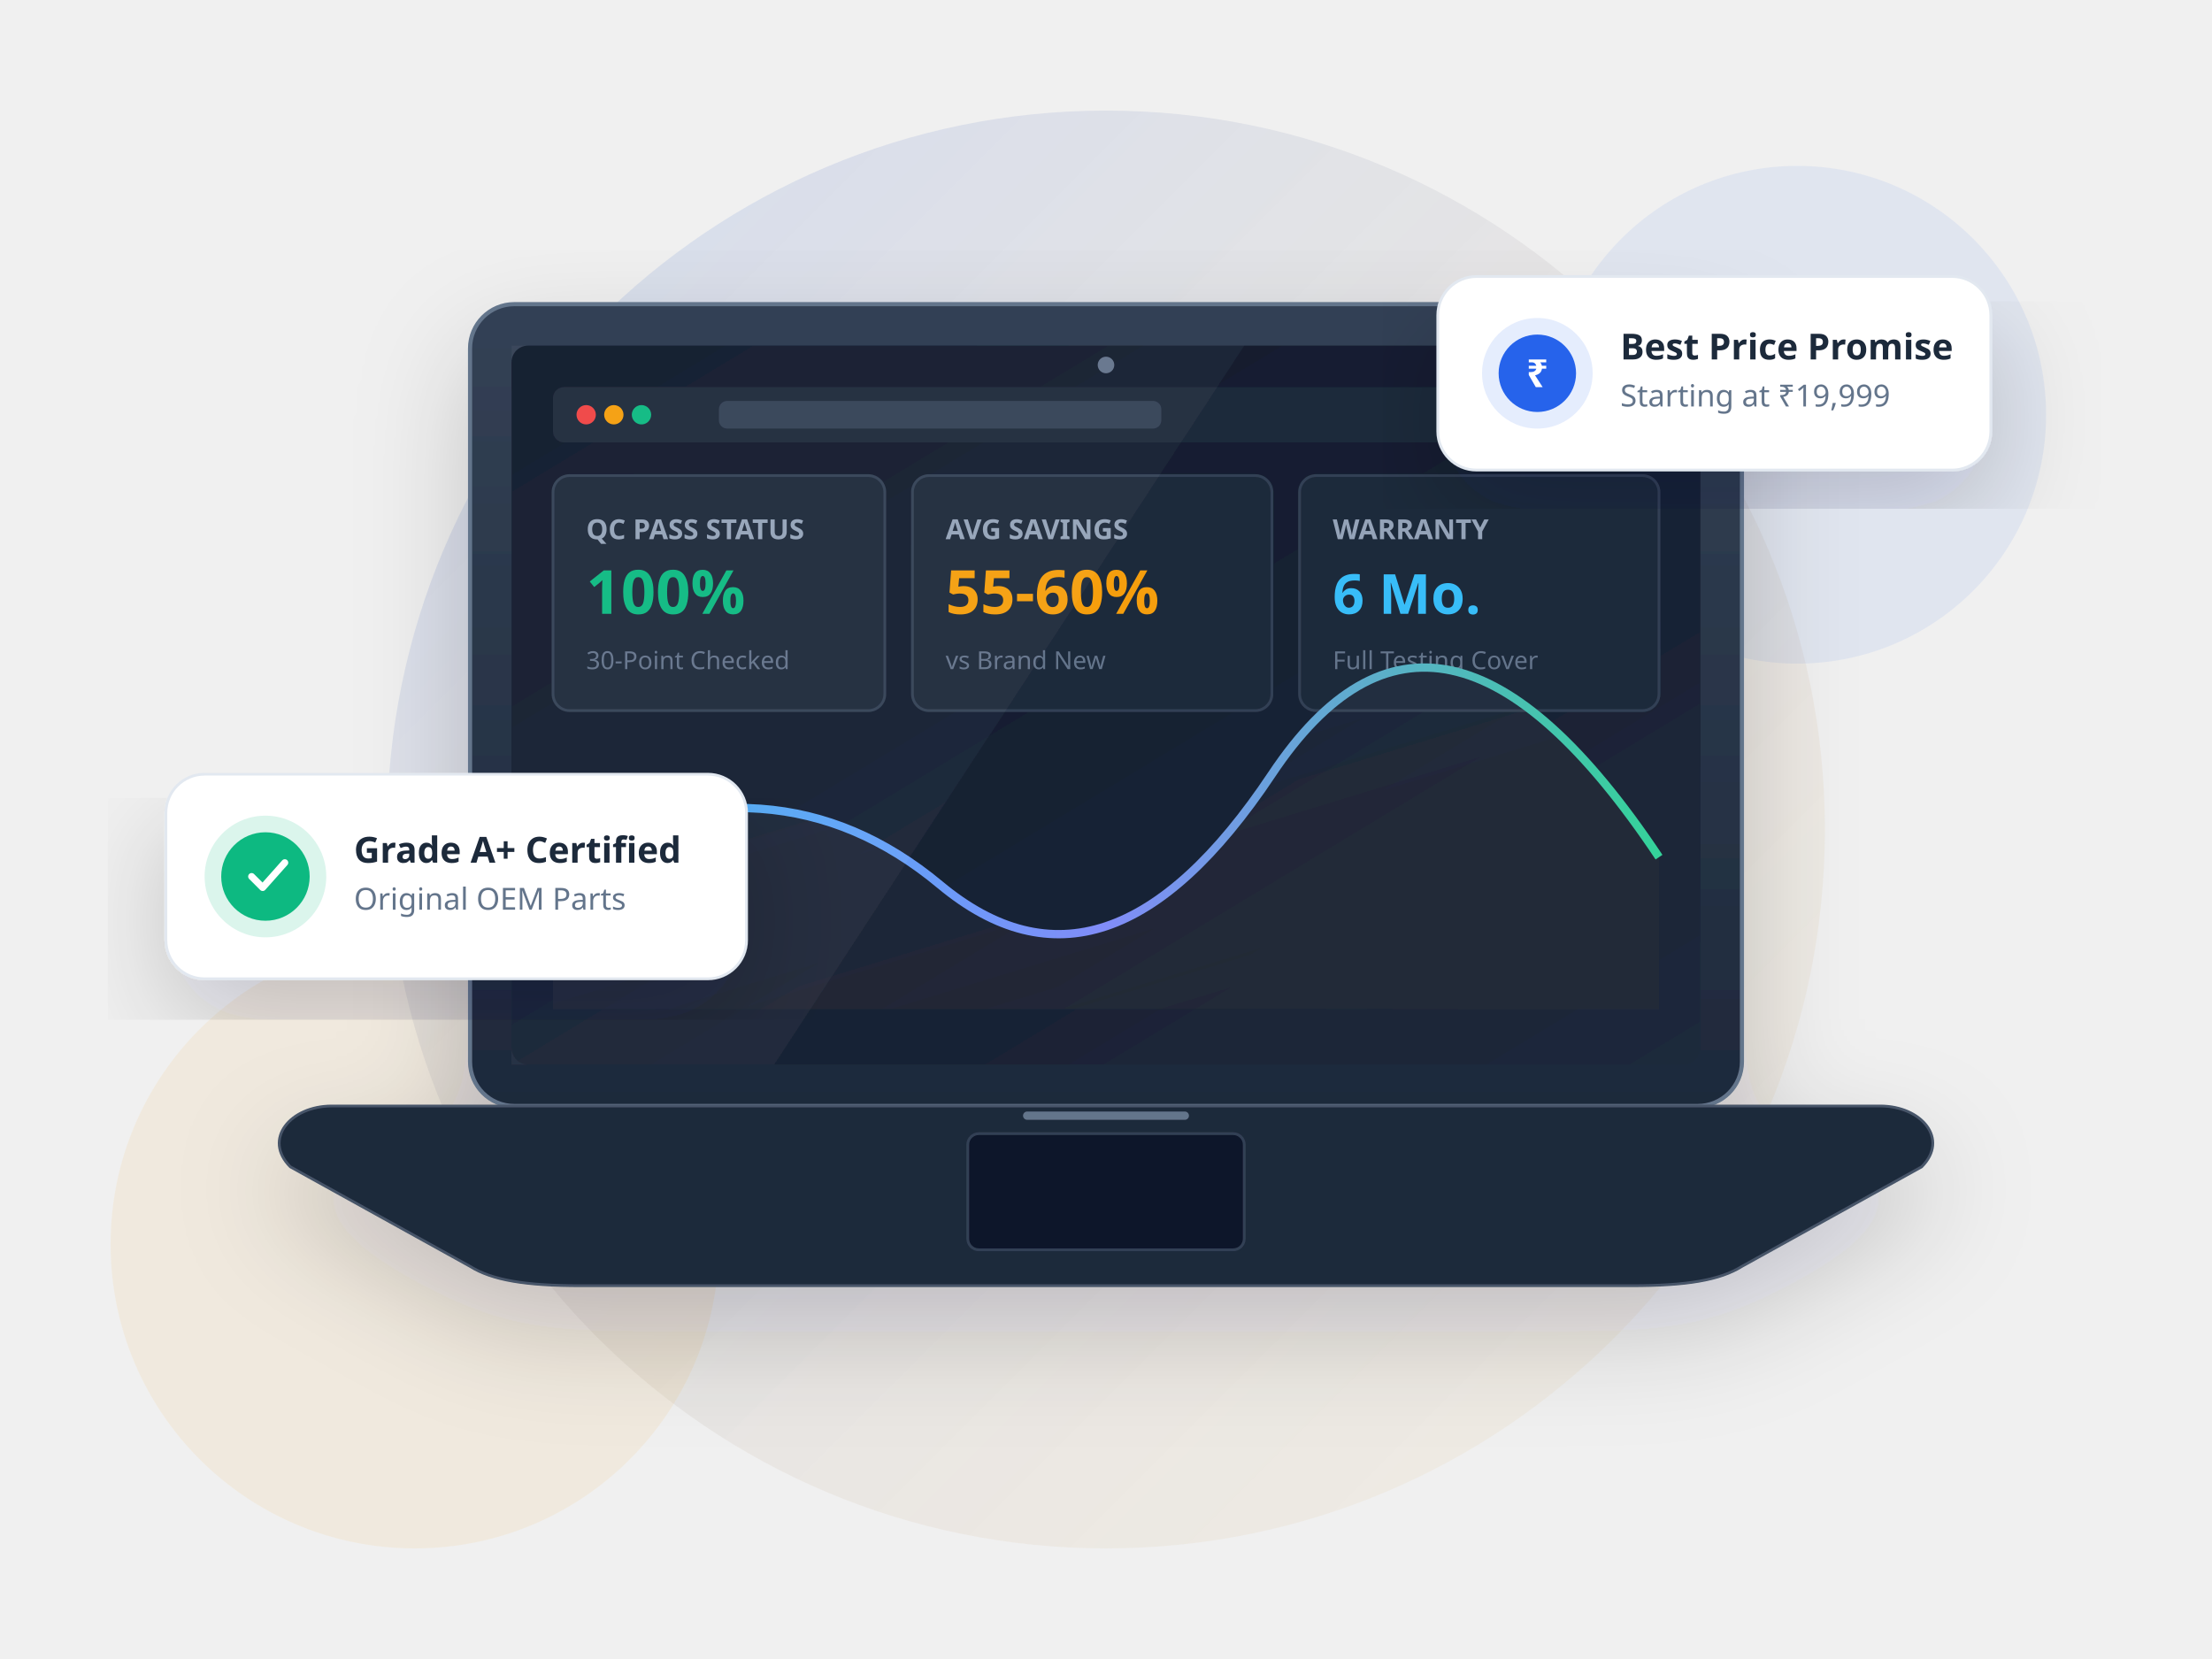
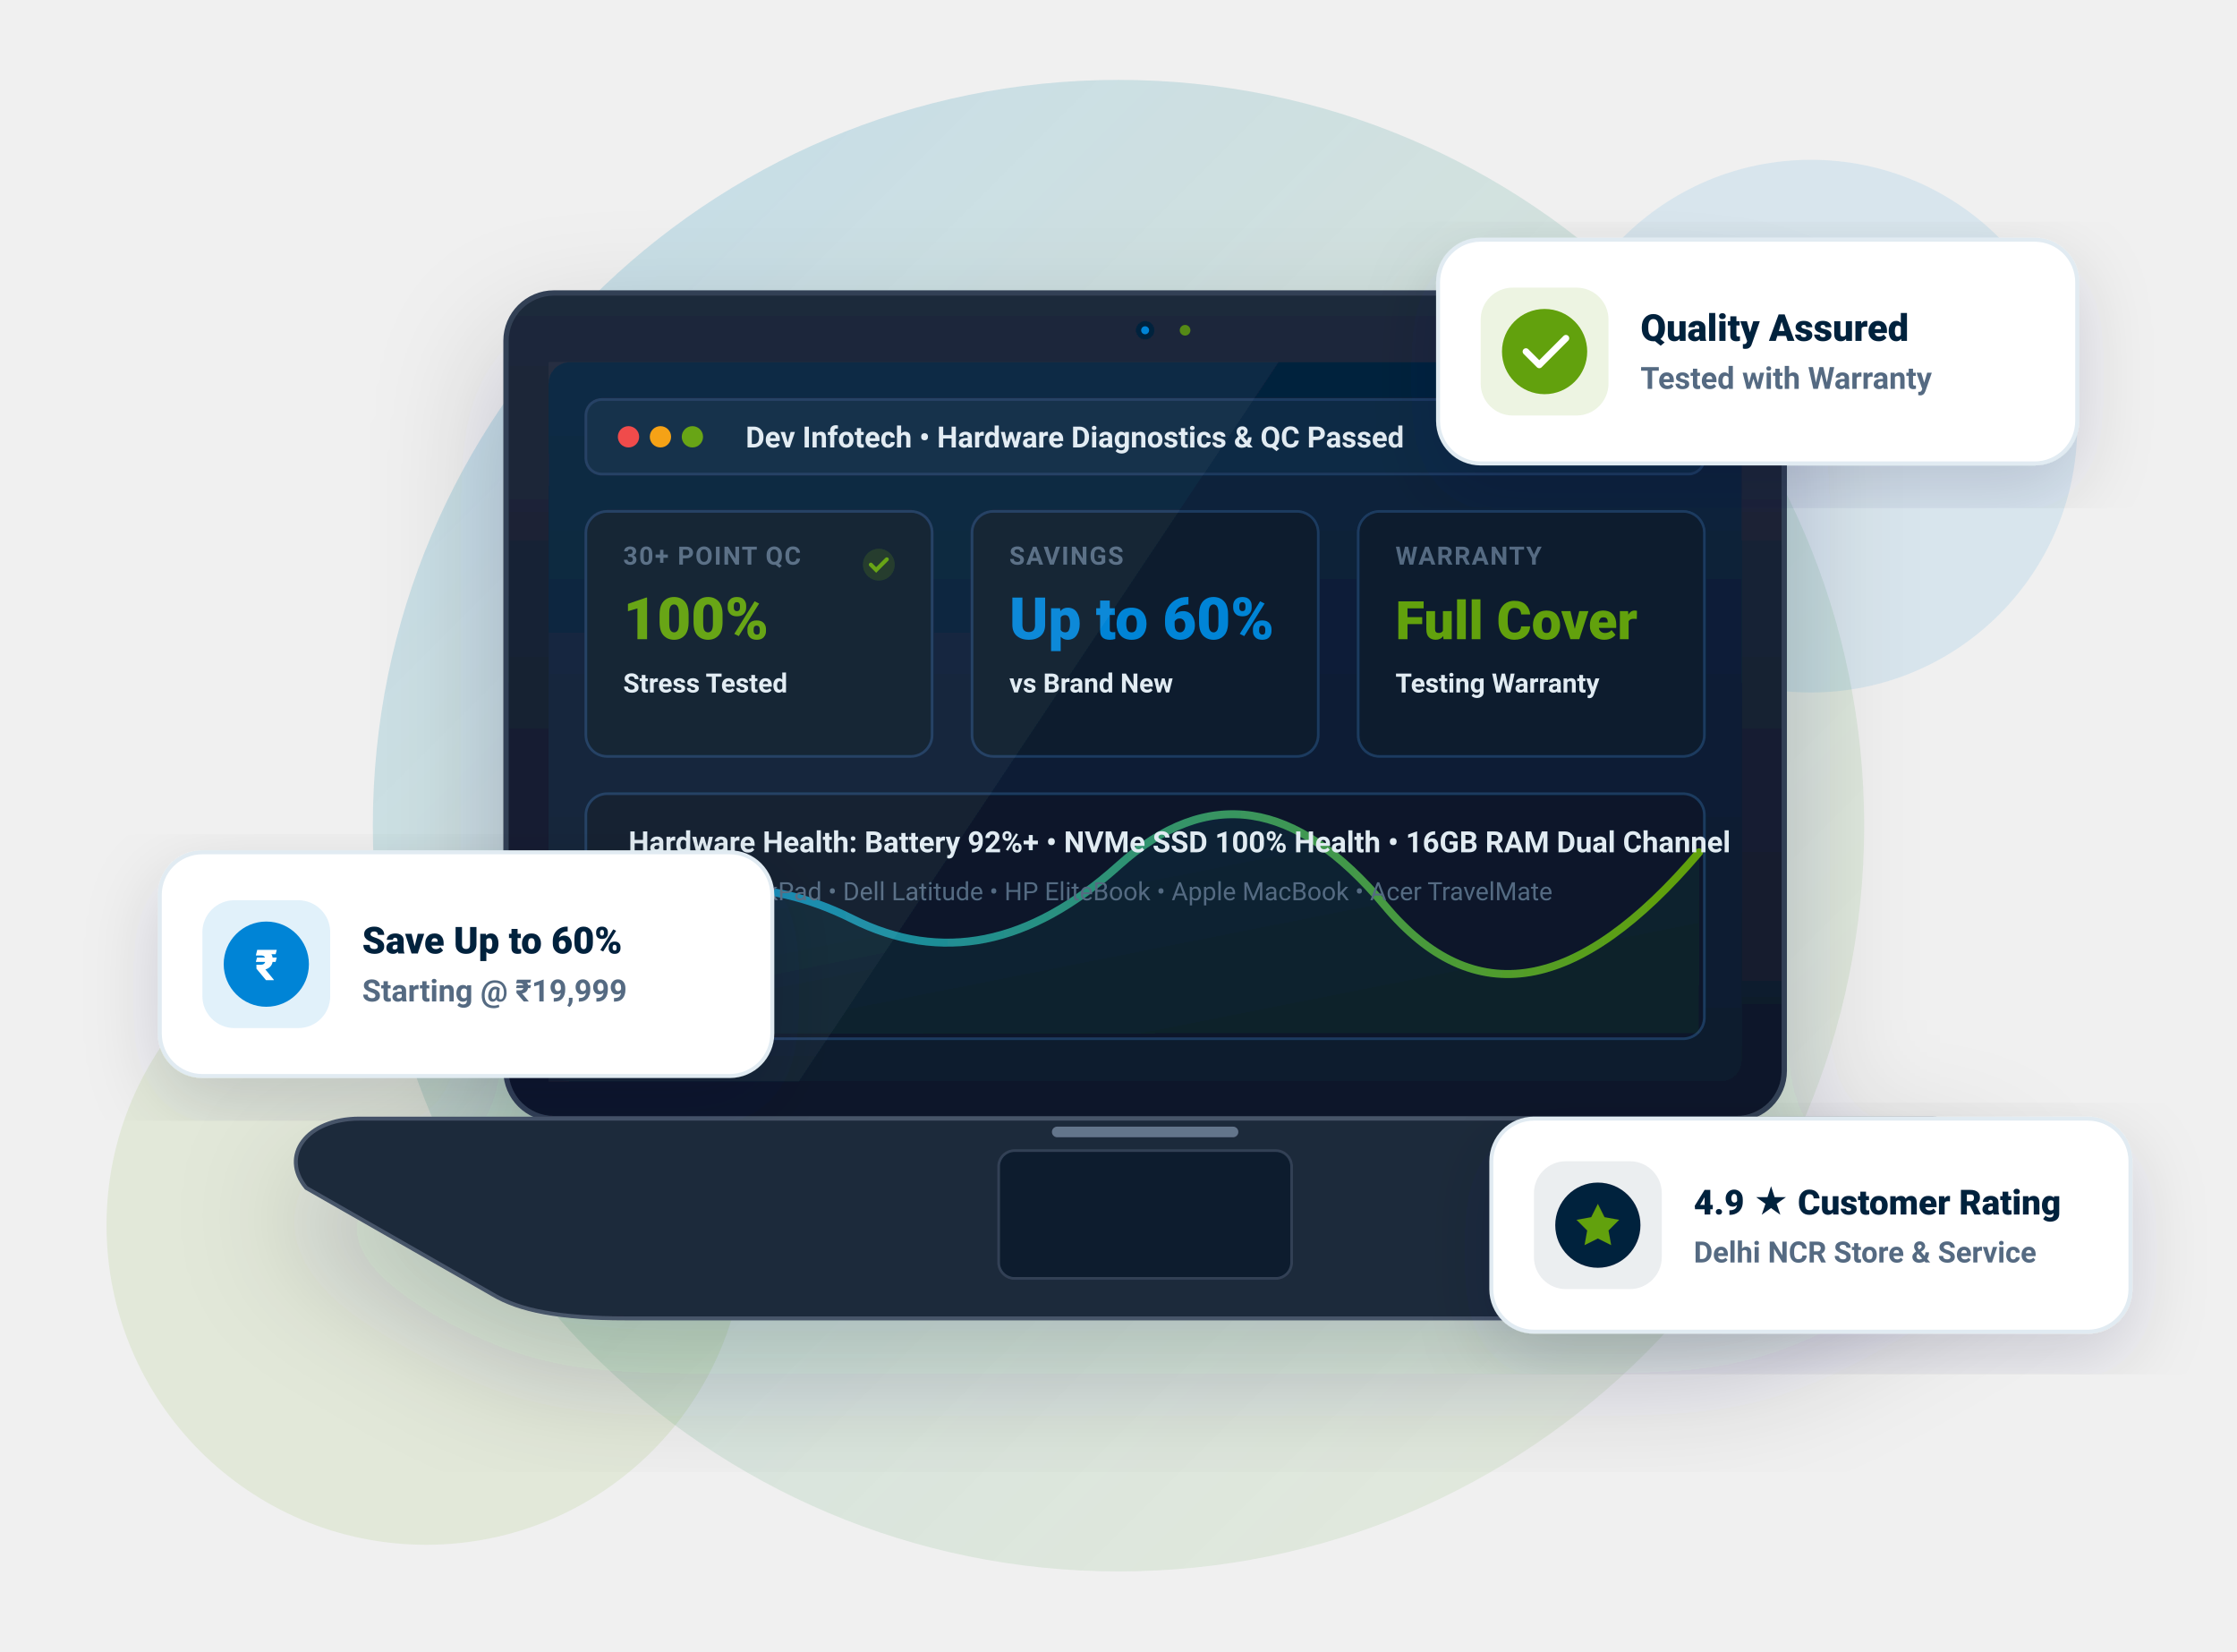
- <svg xmlns="http://www.w3.org/2000/svg" viewBox="0 0 800 600" width="800" height="600">
+ <svg xmlns="http://www.w3.org/2000/svg" viewBox="0 0 840 620" width="840" height="620">
  <defs>
    <linearGradient id="heroGlow" x1="0%" y1="0%" x2="100%" y2="100%">
-       <stop offset="0%" stop-color="#2563EB" stop-opacity="0.15" />
-       <stop offset="100%" stop-color="#F59E0B" stop-opacity="0.05" />
+       <stop offset="0%" stop-color="#0084D6" stop-opacity="0.2" />
+       <stop offset="100%" stop-color="#62A108" stop-opacity="0.08" />
    </linearGradient>
-     <linearGradient id="screenGrad" x1="0%" y1="0%" x2="100%" y2="100%">
-       <stop offset="0%" stop-color="#0F172A" />
-       <stop offset="100%" stop-color="#1E293B" />
+     <linearGradient id="techScreenGrad" x1="0%" y1="0%" x2="0%" y2="100%">
+       <stop offset="0%" stop-color="#06213D" />
+       <stop offset="100%" stop-color="#0A1C2E" />
    </linearGradient>
-     <linearGradient id="bezelGrad" x1="0%" y1="0%" x2="0%" y2="100%">
-       <stop offset="0%" stop-color="#334155" />
-       <stop offset="100%" stop-color="#1E293B" />
+     <linearGradient id="laptopBezel" x1="0%" y1="0%" x2="0%" y2="100%">
+       <stop offset="0%" stop-color="#1E293B" />
+       <stop offset="100%" stop-color="#0F172A" />
    </linearGradient>
-     <linearGradient id="codeGrad" x1="0%" y1="0%" x2="100%" y2="0%">
-       <stop offset="0%" stop-color="#38BDF8" />
-       <stop offset="50%" stop-color="#818CF8" />
-       <stop offset="100%" stop-color="#34D399" />
+     <linearGradient id="brandBarGrad" x1="0%" y1="0%" x2="100%" y2="0%">
+       <stop offset="0%" stop-color="#0084D6" />
+       <stop offset="100%" stop-color="#62A108" />
    </linearGradient>
-     <filter id="cardShadow" x="-10%" y="-10%" width="130%" height="130%">
-       <feDropShadow dx="0" dy="16" stdDeviation="20" flood-color="#0F172A" flood-opacity="0.18" />
+     <linearGradient id="cardGlow" x1="0%" y1="0%" x2="100%" y2="100%">
+       <stop offset="0%" stop-color="#0084D6" stop-opacity="0.12" />
+       <stop offset="100%" stop-color="#62A108" stop-opacity="0.06" />
+     </linearGradient>
+     <filter id="heroShadow" x="-15%" y="-15%" width="130%" height="130%">
+       <feDropShadow dx="0" dy="20" stdDeviation="24" flood-color="#06213D" flood-opacity="0.22" />
+     </filter>
+     <filter id="badgeShadow" x="-20%" y="-20%" width="140%" height="140%">
+       <feDropShadow dx="0" dy="10" stdDeviation="14" flood-color="#06213D" flood-opacity="0.15" />
    </filter>
  </defs>
-   <circle cx="400" cy="300" r="260" fill="url(#heroGlow)" />
-   <circle cx="650" cy="150" r="90" fill="#2563EB" opacity="0.08" />
-   <circle cx="150" cy="450" r="110" fill="#F59E0B" opacity="0.08" />
-   <g transform="translate(100, 70)" filter="url(#cardShadow)">
-     <rect x="70" y="40" width="460" height="290" rx="16" fill="url(#bezelGrad)" stroke="#64748B" stroke-width="1.5" />
-     <rect x="85" y="55" width="430" height="260" rx="6" fill="url(#screenGrad)" />
-     <circle cx="300" cy="140" r="4" fill="#38BDF8" opacity="0.8" />
-     <circle cx="300" cy="62" r="3" fill="#64748B" />
-     <rect x="100" y="70" width="400" height="20" rx="4" fill="#1E293B" />
-     <circle cx="112" cy="80" r="3.5" fill="#EF4444" />
-     <circle cx="122" cy="80" r="3.5" fill="#F59E0B" />
-     <circle cx="132" cy="80" r="3.5" fill="#10B981" />
-     <rect x="160" y="75" width="160" height="10" rx="3" fill="#334155" />
-     <rect x="100" y="102" width="120" height="85" rx="6" fill="#1E293B" stroke="#334155" stroke-width="1" />
-     <text x="112" y="125" font-family="sans-serif" font-size="10" font-weight="700" fill="#94A3B8">QC PASS STATUS</text>
-     <text x="112" y="152" font-family="sans-serif" font-size="22" font-weight="800" fill="#10B981">100%</text>
-     <text x="112" y="172" font-family="sans-serif" font-size="9" fill="#64748B">30-Point Checked</text>
-     <rect x="230" y="102" width="130" height="85" rx="6" fill="#1E293B" stroke="#334155" stroke-width="1" />
-     <text x="242" y="125" font-family="sans-serif" font-size="10" font-weight="700" fill="#94A3B8">AVG SAVINGS</text>
-     <text x="242" y="152" font-family="sans-serif" font-size="22" font-weight="800" fill="#F59E0B">55-60%</text>
-     <text x="242" y="172" font-family="sans-serif" font-size="9" fill="#64748B">vs Brand New</text>
-     <rect x="370" y="102" width="130" height="85" rx="6" fill="#1E293B" stroke="#334155" stroke-width="1" />
-     <text x="382" y="125" font-family="sans-serif" font-size="10" font-weight="700" fill="#94A3B8">WARRANTY</text>
-     <text x="382" y="152" font-family="sans-serif" font-size="20" font-weight="800" fill="#38BDF8">6 Mo.</text>
-     <text x="382" y="172" font-family="sans-serif" font-size="9" fill="#64748B">Full Testing Cover</text>
-     <path d="M 100 240 Q 180 200, 240 250 T 360 210 T 500 240 L 500 295 L 100 295 Z" fill="url(#heroGlow)" opacity="0.6" />
-     <path d="M 100 240 Q 180 200, 240 250 T 360 210 T 500 240" fill="none" stroke="url(#codeGrad)" stroke-width="3" />
-     <polygon points="85,55 350,55 180,315 85,315" fill="#ffffff" opacity="0.04" />
-     <path d="M 20 330 L 580 330 C 595 330, 605 342, 595 352 L 530 388 C 522 393, 510 395, 490 395 L 110 395 C 90 395, 78 393, 70 388 L 5 352 C -5 342, 5 330, 20 330 Z" fill="#1E293B" stroke="#475569" stroke-width="1" />
-     <rect x="250" y="340" width="100" height="42" rx="4" fill="#0F172A" stroke="#334155" stroke-width="1" />
-     <rect x="270" y="332" width="60" height="3" rx="1.5" fill="#64748B" />
+   <circle cx="420" cy="310" r="280" fill="url(#heroGlow)" />
+   <circle cx="680" cy="160" r="100" fill="#0084D6" opacity="0.1" />
+   <circle cx="160" cy="460" r="120" fill="#62A108" opacity="0.1" />
+   <g transform="translate(120, 80)" filter="url(#heroShadow)">
+     <rect x="70" y="30" width="480" height="310" rx="18" fill="url(#laptopBezel)" stroke="#334155" stroke-width="2" />
+     <circle cx="310" cy="44" r="3.5" fill="#06213D" />
+     <circle cx="310" cy="44" r="1.5" fill="#0084D6" />
+     <circle cx="325" cy="44" r="2" fill="#62A108" opacity="0.8" />
+     <rect x="86" y="56" width="448" height="270" rx="8" fill="url(#techScreenGrad)" />
+     <rect x="100" y="70" width="420" height="28" rx="6" fill="#102A45" stroke="#1E3A5F" stroke-width="1" />
+     <circle cx="116" cy="84" r="4" fill="#EF4444" />
+     <circle cx="128" cy="84" r="4" fill="#F59E0B" />
+     <circle cx="140" cy="84" r="4" fill="#62A108" />
+     <text x="160" y="88" font-family="-apple-system, BlinkMacSystemFont, 'Segoe UI', Roboto, sans-serif" font-size="11" font-weight="700" fill="#E1EBF2">
+       Dev Infotech • Hardware Diagnostics &amp; QC Passed
+     </text>
+     <rect x="440" y="76" width="70" height="16" rx="4" fill="#62A108" />
+     <text x="475" y="88" text-anchor="middle" font-family="-apple-system, BlinkMacSystemFont, 'Segoe UI', Roboto, sans-serif" font-size="9" font-weight="800" fill="#FFFFFF">
+       VERIFIED
+     </text>
+     <rect x="100" y="112" width="130" height="92" rx="8" fill="#0A1C2E" stroke="#1E3A5F" stroke-width="1" />
+     <text x="114" y="132" font-family="-apple-system, BlinkMacSystemFont, 'Segoe UI', Roboto, sans-serif" font-size="9.5" font-weight="700" fill="#556B82" letter-spacing="0.5">30+ POINT QC</text>
+     <text x="114" y="160" font-family="-apple-system, BlinkMacSystemFont, 'Segoe UI', Roboto, sans-serif" font-size="22" font-weight="800" fill="#62A108">100%</text>
+     <text x="114" y="180" font-family="-apple-system, BlinkMacSystemFont, 'Segoe UI', Roboto, sans-serif" font-size="10" font-weight="600" fill="#E1EBF2">Stress Tested</text>
+     <circle cx="210" cy="132" r="6" fill="#62A108" opacity="0.2" />
+     <path d="M 207 132 L 209 134 L 213 130" fill="none" stroke="#62A108" stroke-width="1.5" stroke-linecap="round" />
+     <rect x="245" y="112" width="130" height="92" rx="8" fill="#0A1C2E" stroke="#1E3A5F" stroke-width="1" />
+     <text x="259" y="132" font-family="-apple-system, BlinkMacSystemFont, 'Segoe UI', Roboto, sans-serif" font-size="9.5" font-weight="700" fill="#556B82" letter-spacing="0.5">SAVINGS</text>
+     <text x="259" y="160" font-family="-apple-system, BlinkMacSystemFont, 'Segoe UI', Roboto, sans-serif" font-size="22" font-weight="800" fill="#0084D6">Up to 60%</text>
+     <text x="259" y="180" font-family="-apple-system, BlinkMacSystemFont, 'Segoe UI', Roboto, sans-serif" font-size="10" font-weight="600" fill="#E1EBF2">vs Brand New</text>
+     <rect x="390" y="112" width="130" height="92" rx="8" fill="#0A1C2E" stroke="#1E3A5F" stroke-width="1" />
+     <text x="404" y="132" font-family="-apple-system, BlinkMacSystemFont, 'Segoe UI', Roboto, sans-serif" font-size="9.5" font-weight="700" fill="#556B82" letter-spacing="0.5">WARRANTY</text>
+     <text x="404" y="160" font-family="-apple-system, BlinkMacSystemFont, 'Segoe UI', Roboto, sans-serif" font-size="20" font-weight="800" fill="#62A108">Full Cover</text>
+     <text x="404" y="180" font-family="-apple-system, BlinkMacSystemFont, 'Segoe UI', Roboto, sans-serif" font-size="10" font-weight="600" fill="#E1EBF2">Testing Warranty</text>
+     <rect x="100" y="218" width="420" height="92" rx="8" fill="#08182B" stroke="#1E3A5F" stroke-width="1" />
+     <path d="M 102 270 Q 150 240, 200 265 T 300 245 T 400 260 T 518 240 L 518 308 L 102 308 Z" fill="url(#cardGlow)" />
+     <path d="M 102 270 Q 150 240, 200 265 T 300 245 T 400 260 T 518 240" fill="none" stroke="url(#brandBarGrad)" stroke-width="3" stroke-linecap="round" />
+     <text x="116" y="240" font-family="-apple-system, BlinkMacSystemFont, 'Segoe UI', Roboto, sans-serif" font-size="11" font-weight="700" fill="#E1EBF2">
+       Hardware Health: Battery 92%+ • NVMe SSD 100% Health • 16GB RAM Dual Channel
+     </text>
+     <text x="116" y="258" font-family="-apple-system, BlinkMacSystemFont, 'Segoe UI', Roboto, sans-serif" font-size="9.5" fill="#556B82">
+       Lenovo ThinkPad • Dell Latitude • HP EliteBook • Apple MacBook • Acer TravelMate
+     </text>
+     <polygon points="86,56 360,56 180,326 86,326" fill="#FFFFFF" opacity="0.04" />
+     <path d="M 15 340 L 605 340 C 625 340, 635 354, 625 366 L 555 406 C 545 412, 530 415, 505 415 L 115 415 C 90 415, 75 412, 65 406 L -5 366 C -15 354, -5 340, 15 340 Z" fill="#1E293B" stroke="#475569" stroke-width="1.5" />
+     <rect x="255" y="352" width="110" height="48" rx="6" fill="#0A1C2E" stroke="#334155" stroke-width="1" />
+     <rect x="275" y="343" width="70" height="4" rx="2" fill="#64748B" />
  </g>
-   <g transform="translate(60, 280)" filter="url(#cardShadow)">
-     <rect width="210" height="74" rx="14" fill="#FFFFFF" stroke="#E2E8F0" stroke-width="1" />
-     <circle cx="36" cy="37" r="22" fill="#10B981" opacity="0.15" />
-     <circle cx="36" cy="37" r="16" fill="#10B981" />
-     <path d="M 31 37 L 35 41 L 43 32" fill="none" stroke="#FFFFFF" stroke-width="2.5" stroke-linecap="round" stroke-linejoin="round" />
-     <text x="68" y="32" font-family="sans-serif" font-size="13" font-weight="700" fill="#1E293B">Grade A+ Certified</text>
-     <text x="68" y="49" font-family="sans-serif" font-size="11" fill="#64748B">Original OEM Parts</text>
+   <g transform="translate(540, 90)" filter="url(#badgeShadow)">
+     <rect width="240" height="84" rx="16" fill="#FFFFFF" stroke="#E1EBF2" stroke-width="1.5" />
+     <rect x="16" y="18" width="48" height="48" rx="12" fill="#62A108" opacity="0.12" />
+     <circle cx="40" cy="42" r="16" fill="#62A108" />
+     <path d="M 33 42 L 38 47 L 48 37" fill="none" stroke="#FFFFFF" stroke-width="2.5" stroke-linecap="round" stroke-linejoin="round" />
+     <text x="76" y="38" font-family="-apple-system, BlinkMacSystemFont, 'Segoe UI', Roboto, sans-serif" font-size="14" font-weight="800" fill="#06213D">
+       Quality Assured
+     </text>
+     <text x="76" y="56" font-family="-apple-system, BlinkMacSystemFont, 'Segoe UI', Roboto, sans-serif" font-size="11.5" font-weight="600" fill="#556B82">
+       Tested with Warranty
+     </text>
  </g>
-   <g transform="translate(520, 100)" filter="url(#cardShadow)">
-     <rect width="200" height="70" rx="14" fill="#FFFFFF" stroke="#E2E8F0" stroke-width="1" />
-     <circle cx="36" cy="35" r="20" fill="#2563EB" opacity="0.12" />
-     <circle cx="36" cy="35" r="14" fill="#2563EB" />
-     <text x="36" y="40" text-anchor="middle" font-family="sans-serif" font-size="14" font-weight="bold" fill="#FFFFFF">₹</text>
-     <text x="66" y="30" font-family="sans-serif" font-size="13" font-weight="700" fill="#1E293B">Best Price Promise</text>
-     <text x="66" y="47" font-family="sans-serif" font-size="11" fill="#64748B">Starting at ₹19,999</text>
+   <g transform="translate(60, 320)" filter="url(#badgeShadow)">
+     <rect width="230" height="84" rx="16" fill="#FFFFFF" stroke="#E1EBF2" stroke-width="1.5" />
+     <rect x="16" y="18" width="48" height="48" rx="12" fill="#0084D6" opacity="0.12" />
+     <circle cx="40" cy="42" r="16" fill="#0084D6" />
+     <text x="40" y="48" text-anchor="middle" font-family="-apple-system, BlinkMacSystemFont, 'Segoe UI', Roboto, sans-serif" font-size="16" font-weight="800" fill="#FFFFFF">
+       ₹
+     </text>
+     <text x="76" y="38" font-family="-apple-system, BlinkMacSystemFont, 'Segoe UI', Roboto, sans-serif" font-size="14" font-weight="800" fill="#06213D">
+       Save Up to 60%
+     </text>
+     <text x="76" y="56" font-family="-apple-system, BlinkMacSystemFont, 'Segoe UI', Roboto, sans-serif" font-size="11.5" font-weight="600" fill="#556B82">
+       Starting @ ₹19,999
+     </text>
+   </g>
+   <g transform="translate(560, 420)" filter="url(#badgeShadow)">
+     <rect width="240" height="80" rx="16" fill="#FFFFFF" stroke="#E1EBF2" stroke-width="1.5" />
+     <rect x="16" y="16" width="48" height="48" rx="12" fill="#06213D" opacity="0.08" />
+     <circle cx="40" cy="40" r="16" fill="#06213D" />
+     <path d="M 40 32 L 42.5 37 L 48 38 L 44 42 L 45 47.5 L 40 45 L 35 47.5 L 36 42 L 32 38 L 37.5 37 Z" fill="#62A108" />
+     <text x="76" y="36" font-family="-apple-system, BlinkMacSystemFont, 'Segoe UI', Roboto, sans-serif" font-size="13" font-weight="800" fill="#06213D">
+       4.9 ★ Customer Rating
+     </text>
+     <text x="76" y="54" font-family="-apple-system, BlinkMacSystemFont, 'Segoe UI', Roboto, sans-serif" font-size="11" font-weight="600" fill="#556B82">
+       Delhi NCR Store &amp; Service
+     </text>
  </g>
</svg>
